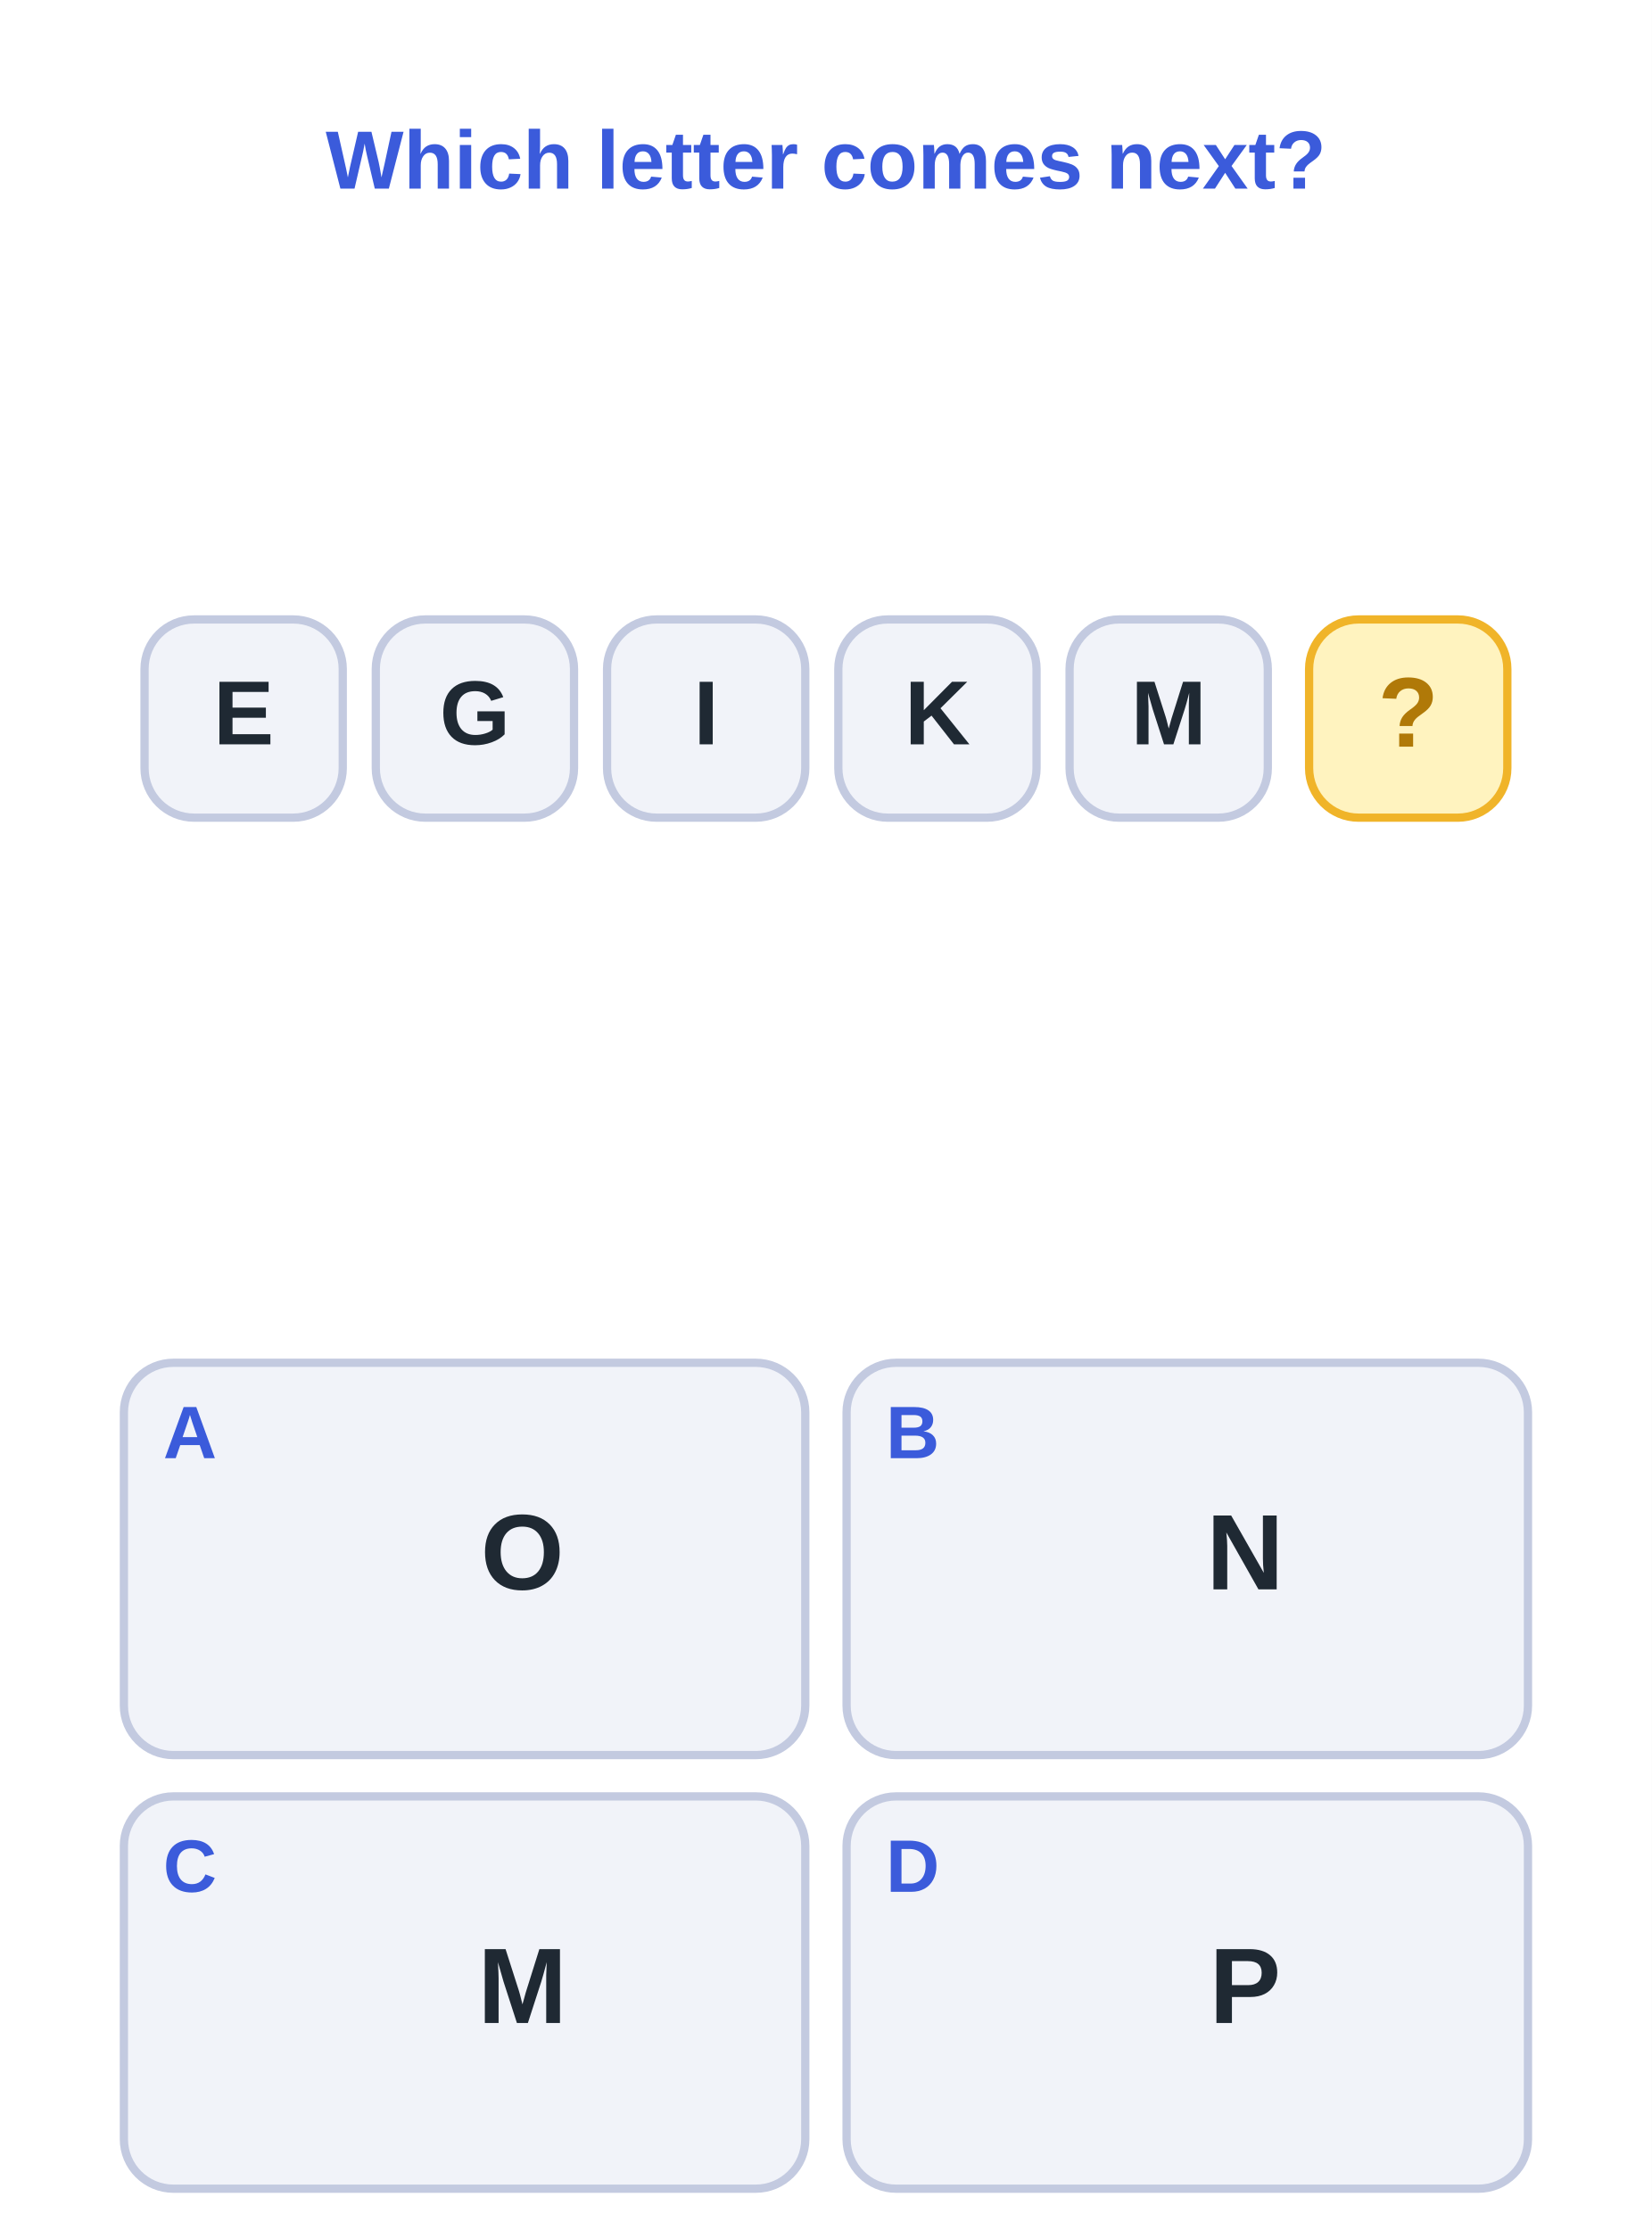
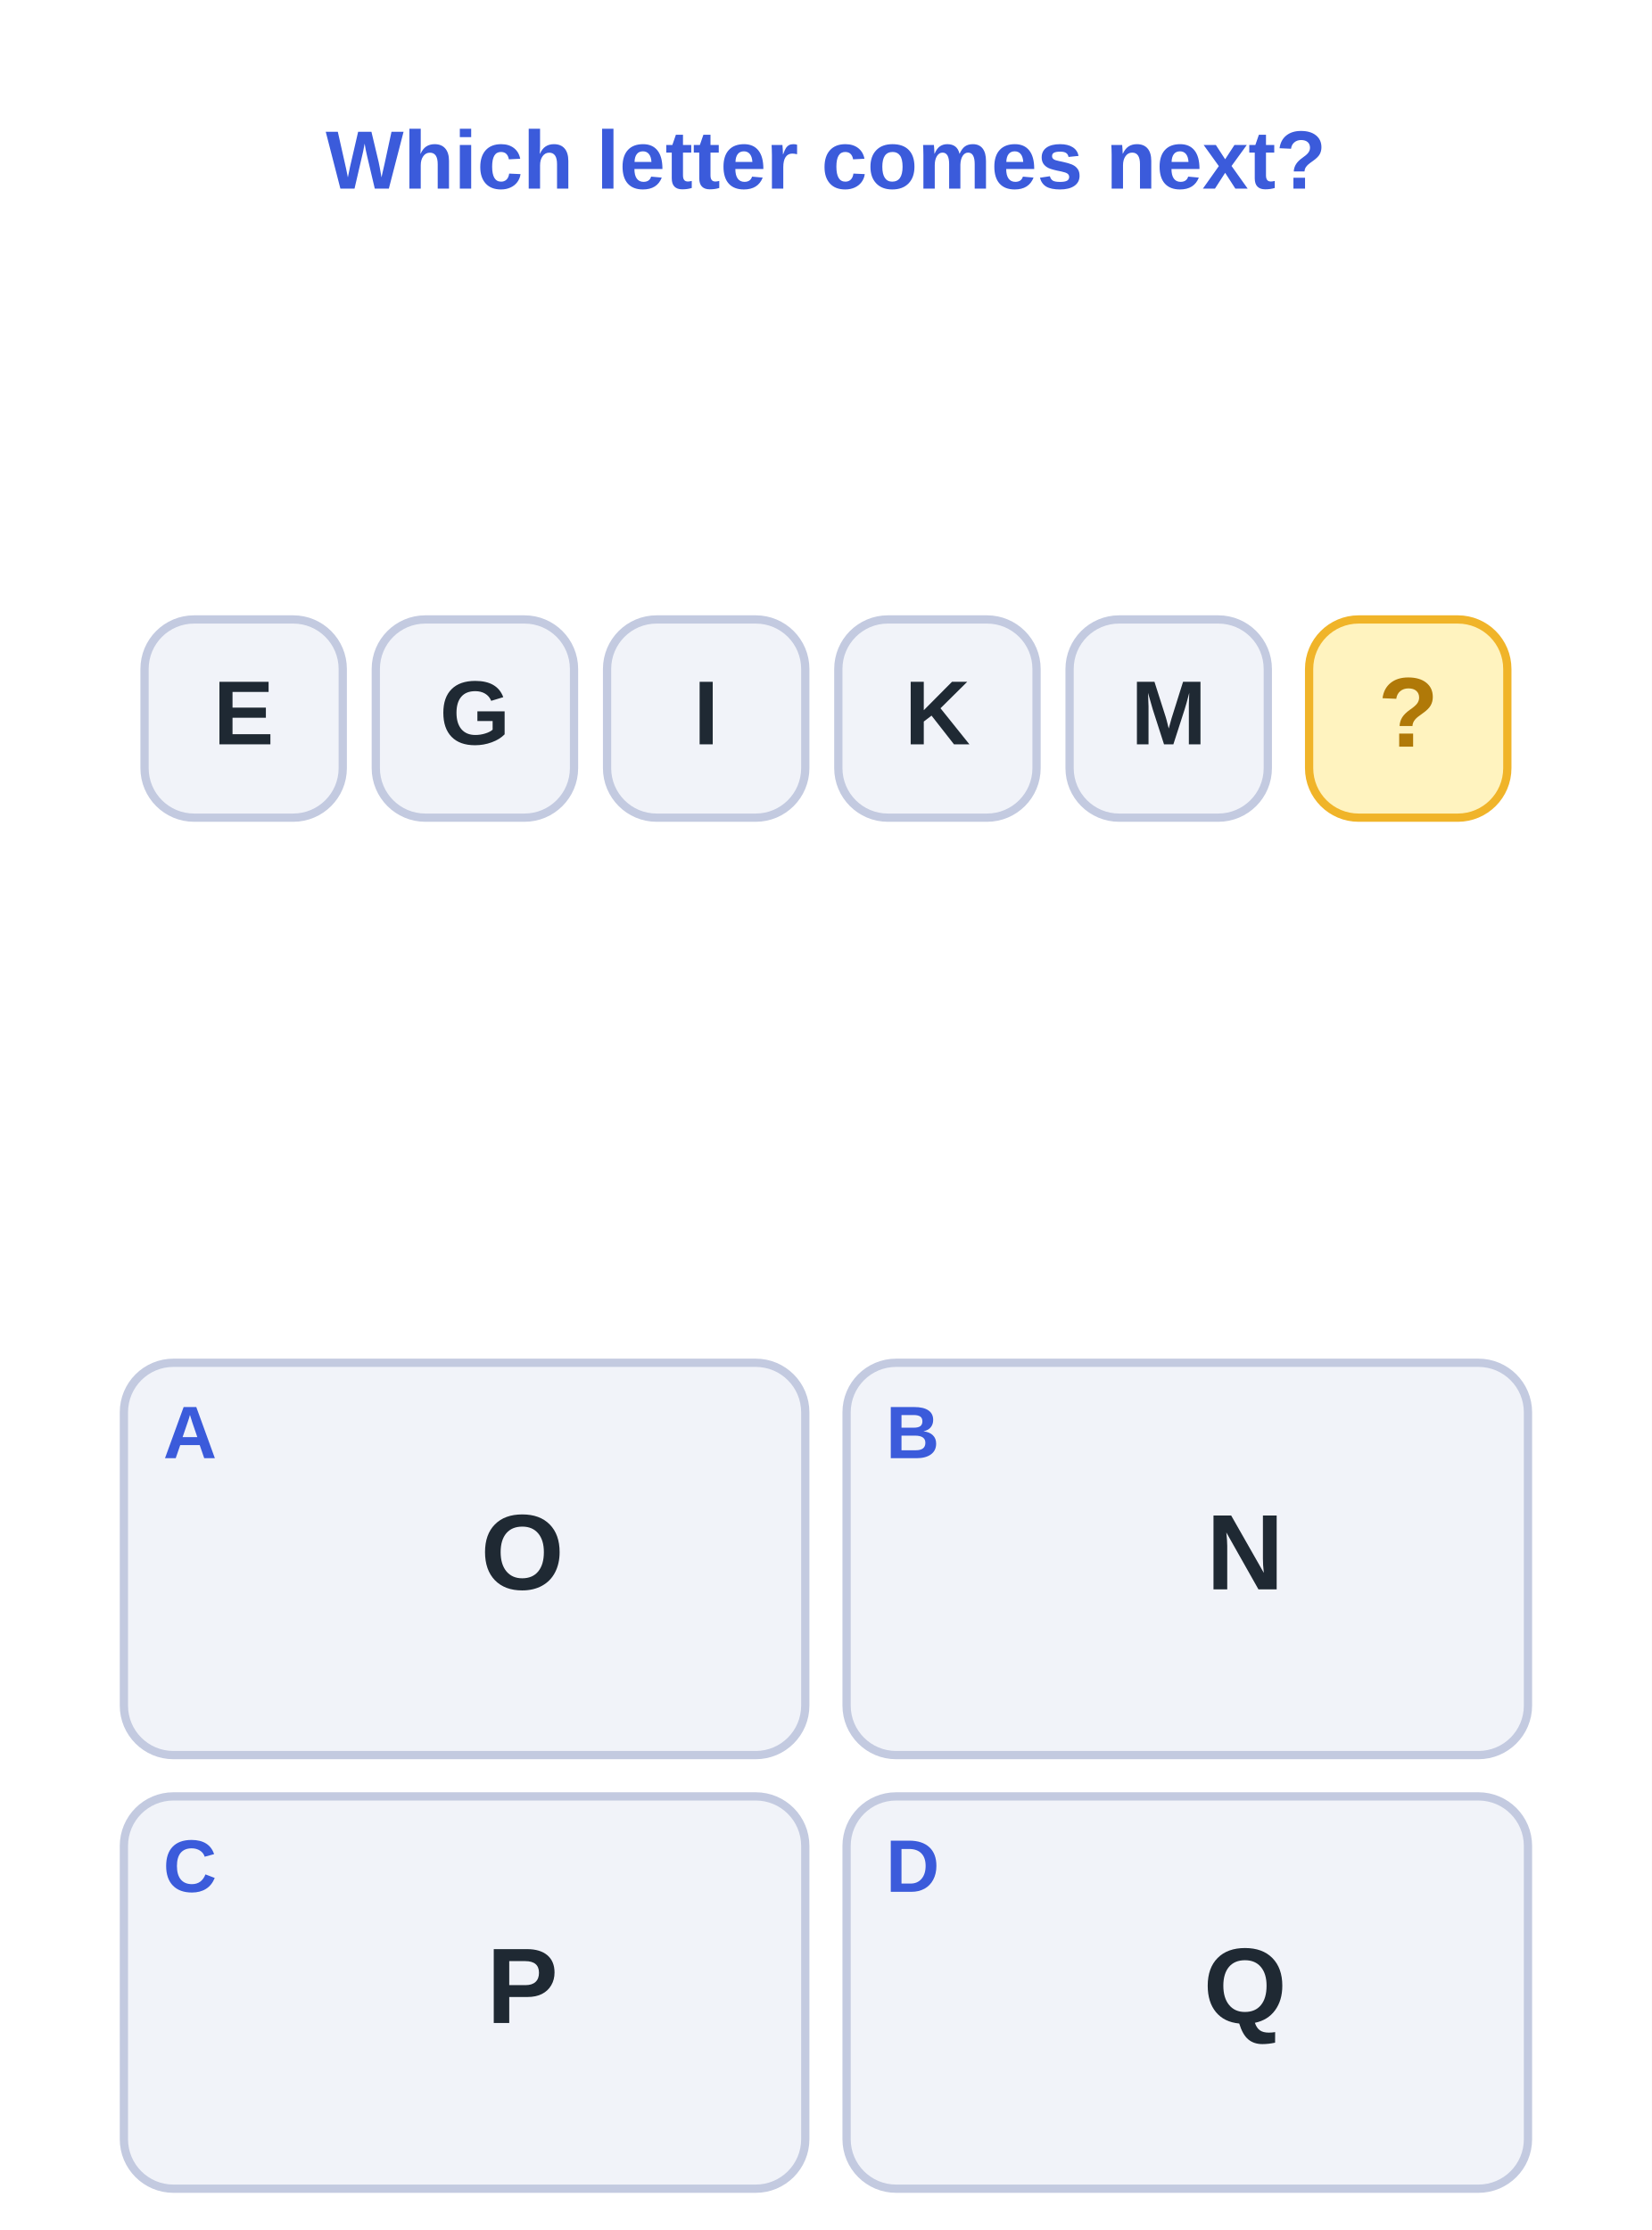
<svg xmlns="http://www.w3.org/2000/svg" viewBox="0 0 400 540" width="400" height="540" font-family="Verdana,Arial,sans-serif">
  <rect x="0" y="0" width="400" height="540" fill="#ffffff" />
  <text x="200.0" y="40" font-size="20" fill="#3b5bdb" text-anchor="middle" font-weight="bold" dominant-baseline="middle">Which letter comes next?</text>
  <rect x="35.0" y="150" width="48" height="48" rx="12" fill="#f1f3f9" stroke="#c3cae0" stroke-width="2" />
  <text x="59.0" y="174" font-size="22" fill="#1f2933" text-anchor="middle" font-weight="bold" dominant-baseline="middle">E</text>
  <rect x="91.0" y="150" width="48" height="48" rx="12" fill="#f1f3f9" stroke="#c3cae0" stroke-width="2" />
  <text x="115.0" y="174" font-size="22" fill="#1f2933" text-anchor="middle" font-weight="bold" dominant-baseline="middle">G</text>
  <rect x="147.0" y="150" width="48" height="48" rx="12" fill="#f1f3f9" stroke="#c3cae0" stroke-width="2" />
  <text x="171.0" y="174" font-size="22" fill="#1f2933" text-anchor="middle" font-weight="bold" dominant-baseline="middle">I</text>
  <rect x="203.0" y="150" width="48" height="48" rx="12" fill="#f1f3f9" stroke="#c3cae0" stroke-width="2" />
  <text x="227.0" y="174" font-size="22" fill="#1f2933" text-anchor="middle" font-weight="bold" dominant-baseline="middle">K</text>
  <rect x="259.0" y="150" width="48" height="48" rx="12" fill="#f1f3f9" stroke="#c3cae0" stroke-width="2" />
  <text x="283.0" y="174" font-size="22" fill="#1f2933" text-anchor="middle" font-weight="bold" dominant-baseline="middle">M</text>
  <rect x="317.0" y="150" width="48" height="48" rx="12" fill="#fff3bf" stroke="#f0b429" stroke-width="2" />
  <text x="341.0" y="174" font-size="24" fill="#b07908" text-anchor="middle" font-weight="bold" dominant-baseline="middle">?</text>
  <rect x="30" y="330" width="165" height="95" rx="12" fill="#f1f3f9" stroke="#c3cae0" stroke-width="2" />
  <text x="46" y="348" font-size="18" fill="#3b5bdb" text-anchor="middle" font-weight="bold" dominant-baseline="middle">A</text>
  <text x="126.5" y="377.5" font-size="26" fill="#1f2933" text-anchor="middle" font-weight="bold" dominant-baseline="middle">O</text>
  <rect x="205" y="330" width="165" height="95" rx="12" fill="#f1f3f9" stroke="#c3cae0" stroke-width="2" />
  <text x="221" y="348" font-size="18" fill="#3b5bdb" text-anchor="middle" font-weight="bold" dominant-baseline="middle">B</text>
  <text x="301.5" y="377.5" font-size="26" fill="#1f2933" text-anchor="middle" font-weight="bold" dominant-baseline="middle">N</text>
  <rect x="30" y="435" width="165" height="95" rx="12" fill="#f1f3f9" stroke="#c3cae0" stroke-width="2" />
  <text x="46" y="453" font-size="18" fill="#3b5bdb" text-anchor="middle" font-weight="bold" dominant-baseline="middle">C</text>
-   <text x="126.5" y="482.5" font-size="26" fill="#1f2933" text-anchor="middle" font-weight="bold" dominant-baseline="middle">M</text>
+   <text x="126.5" y="482.5" font-size="26" fill="#1f2933" text-anchor="middle" font-weight="bold" dominant-baseline="middle">P</text>
  <rect x="205" y="435" width="165" height="95" rx="12" fill="#f1f3f9" stroke="#c3cae0" stroke-width="2" />
  <text x="221" y="453" font-size="18" fill="#3b5bdb" text-anchor="middle" font-weight="bold" dominant-baseline="middle">D</text>
-   <text x="301.5" y="482.5" font-size="26" fill="#1f2933" text-anchor="middle" font-weight="bold" dominant-baseline="middle">P</text>
+   <text x="301.5" y="482.5" font-size="26" fill="#1f2933" text-anchor="middle" font-weight="bold" dominant-baseline="middle">Q</text>
</svg>
